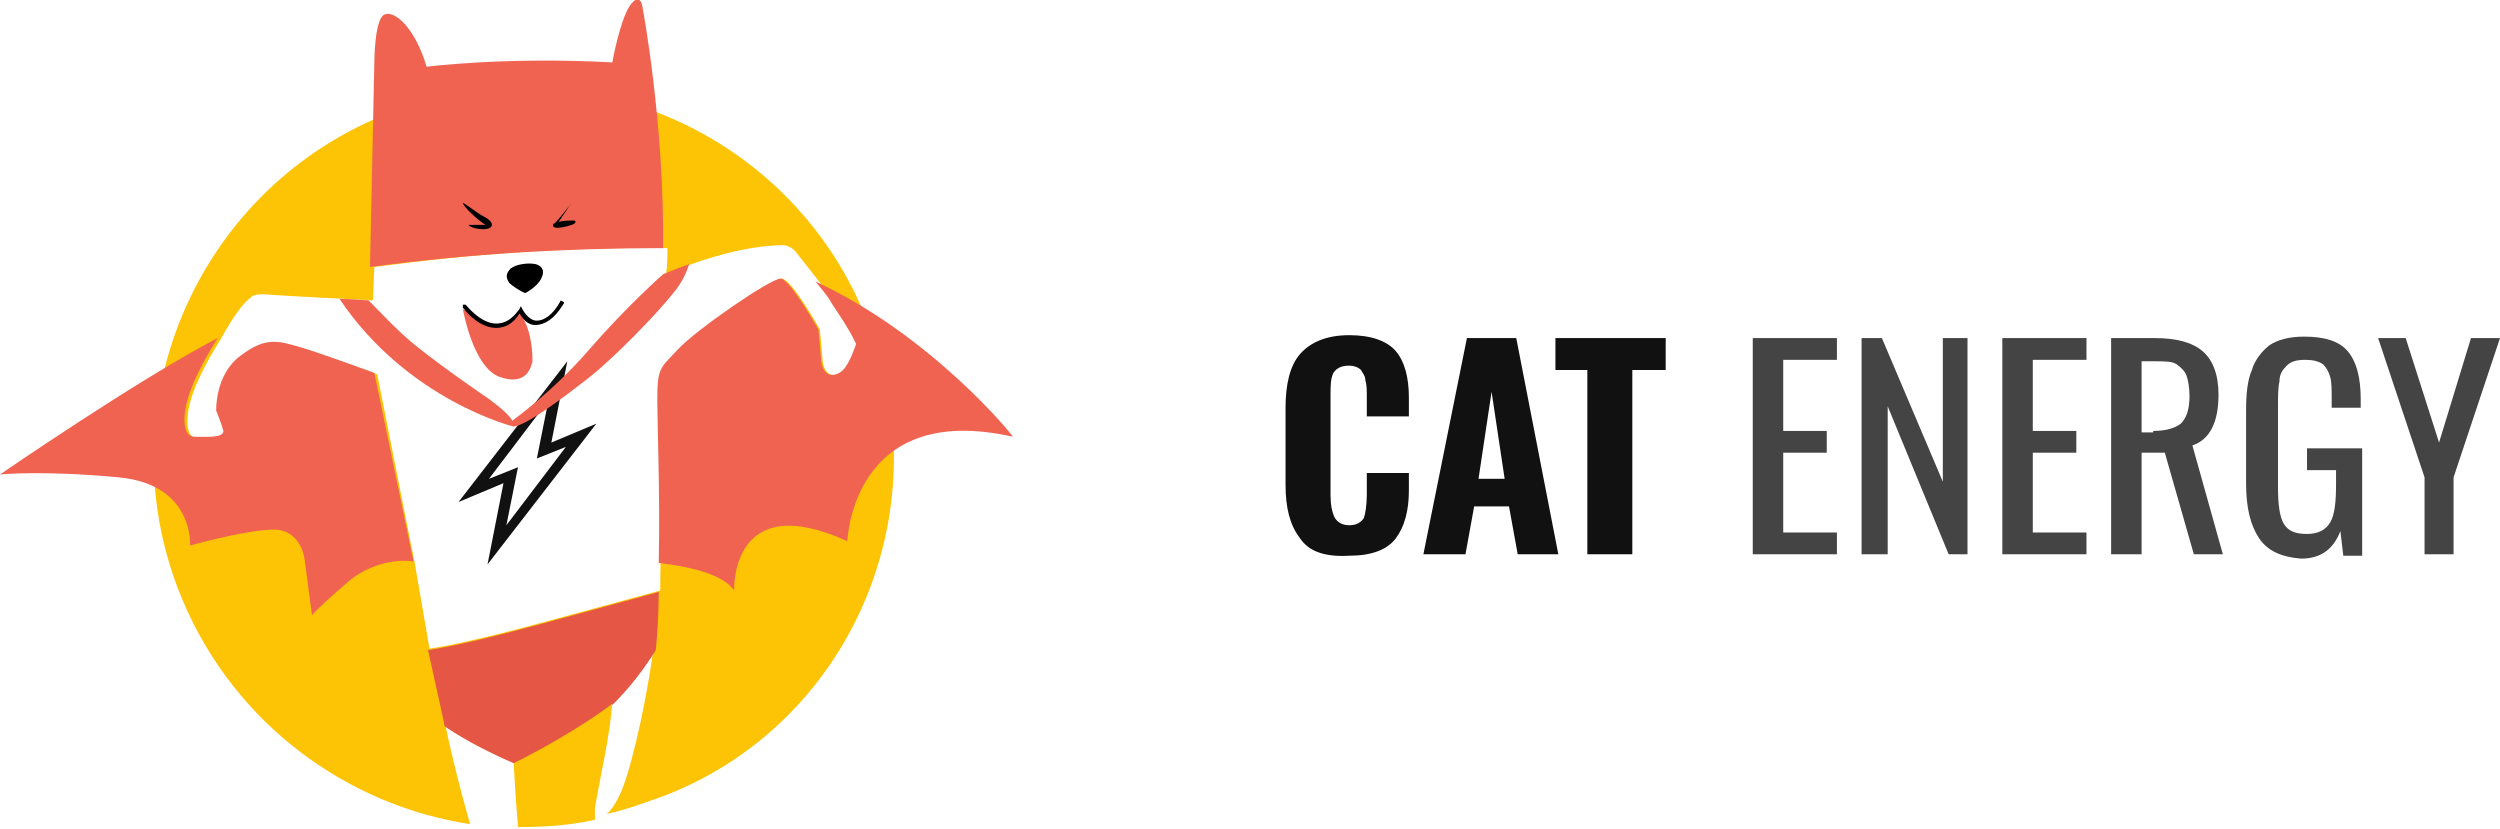
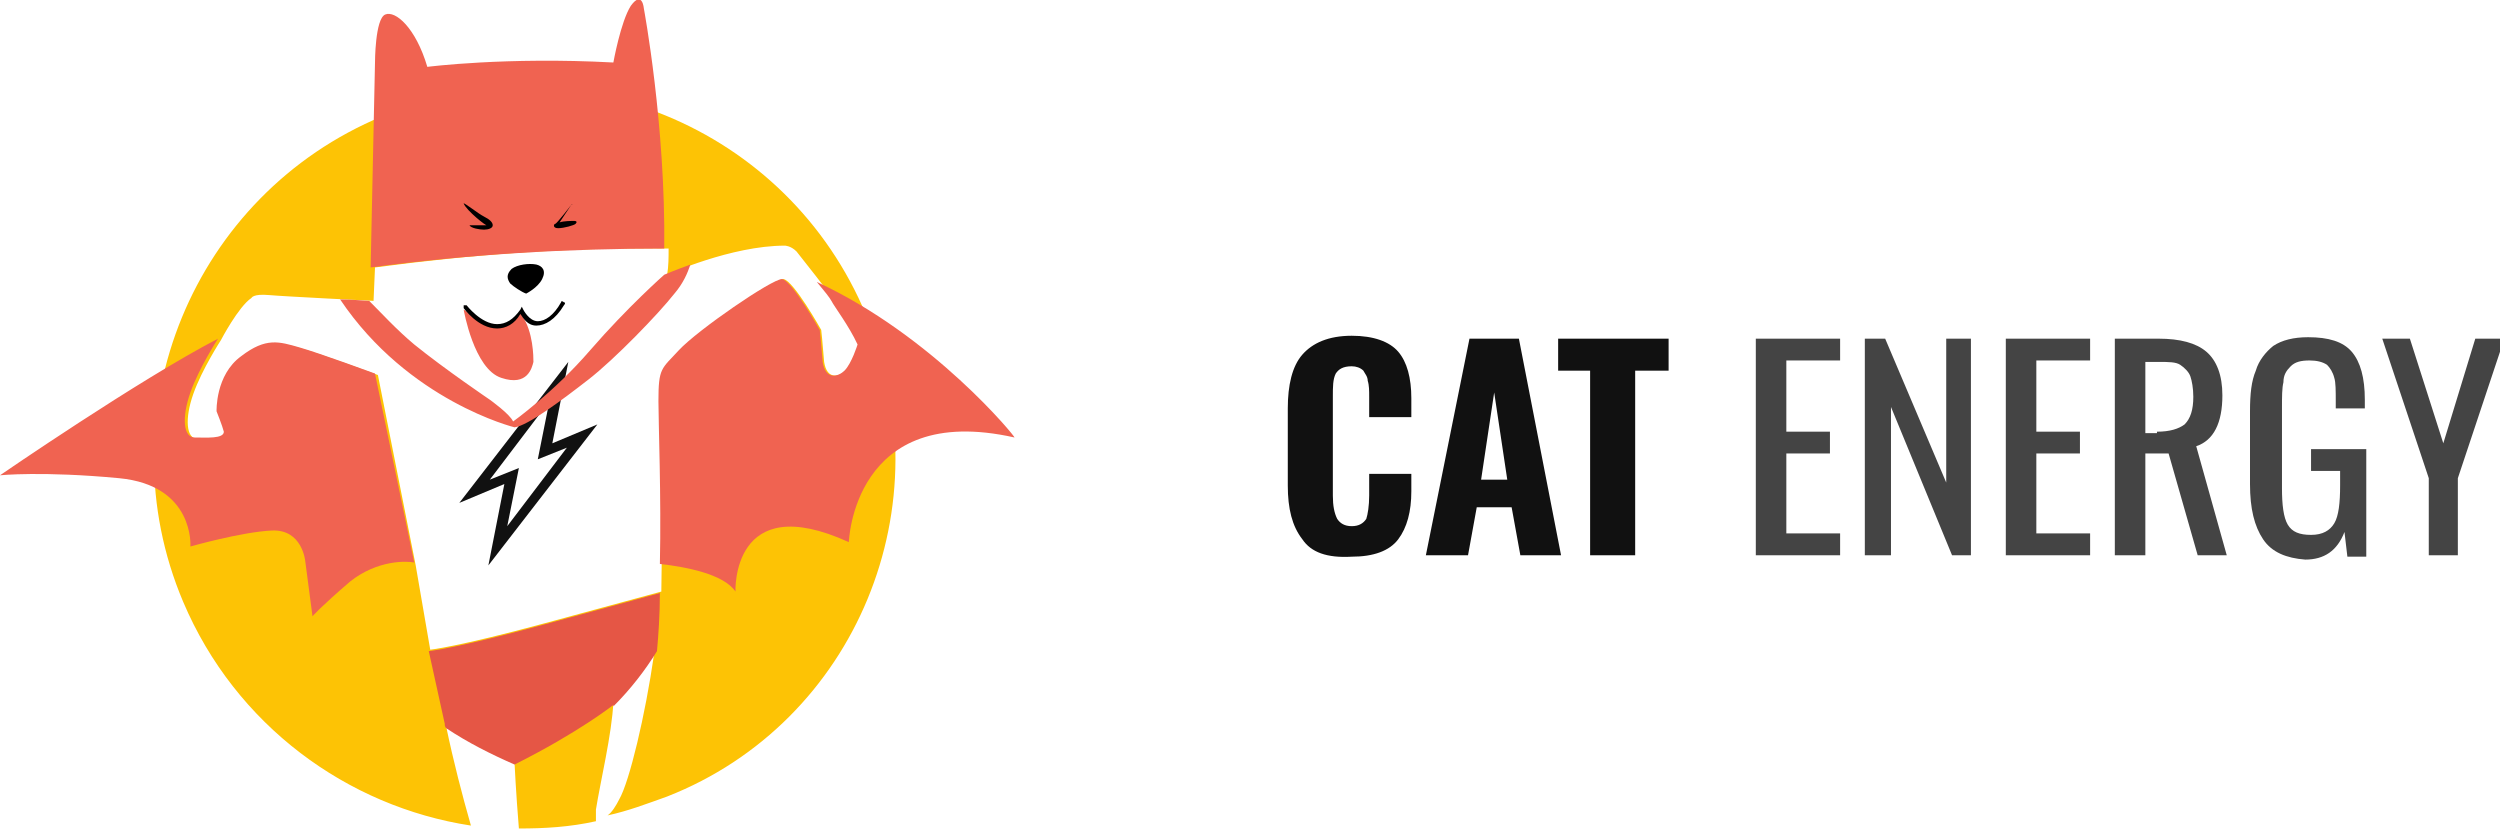
- <svg xmlns="http://www.w3.org/2000/svg" version="1.1" id="Layer_2" x="0px" y="0px" viewBox="0 0 172.3 57.1" style="enable-background:new 0 0 172.3 57.1;" xml:space="preserve">
-   <style type="text/css">
-     .st0 {
-       fill: #FDC305;
-     }
-     .st1 {
-       fill: #F06351;
-     }
-     .st2 {
-       fill: #E55645;
-     }
-     .st3 {
-       fill: #111111;
-     }
-     .st4 {
-       fill: #444444;
-     }
-   </style>
-   <path class="st0" d="M59.6,21.7C54.2,8.7,39.3,2.6,26.3,8S7.1,28.4,12.6,41.4c3.6,8.5,11.3,14.1,19.8,15.4c-0.6-2.1-1.2-4.4-1.7-6.8   c1.5,1,3.1,1.8,4.7,2.5c0,0,0,0,0,0c0,0,0.1,2.1,0.3,4.5c1.8,0,3.5-0.1,5.3-0.5c0-0.2,0-0.4,0-0.8c0.3-1.9,1.1-5.2,1.2-7.4   c1.1-1.1,2.1-2.3,2.9-3.7c0,0,0,0,0,0c0,0.1,0,0.3-0.1,0.4c-0.6,4.2-1.7,8.8-2.4,10c-0.2,0.4-0.5,0.9-0.8,1.1   c1.4-0.3,2.7-0.8,4.1-1.3C58.9,49.7,65.1,34.7,59.6,21.7z M58.2,25.5c-0.4,0.4-1.3,0.7-1.5-0.6c-0.1-1.3-0.2-2.2-0.2-2.2   s-1.9-3.4-2.6-3.5c-0.7,0-5.8,3.5-7.1,4.9c-1.2,1.3-1.4,1.2-1.4,3.5c0,1.7,0.2,8.1,0.1,13.1v0v0c0,0-2.2,0.6-8.1,2.2   c-5.9,1.6-7.8,1.8-7.8,1.8l-1-5.8c0,0,0,0,0,0c0,0,0,0,0,0c0,0,0,0,0,0c0,0,0,0,0,0c0,0,0,0,0,0c0,0,0,0,0,0l-2.6-13.1   c0,0-3.8-1.4-5.2-1.8c-1.4-0.4-2.3-0.7-4,0.6c-1.8,1.3-1.7,3.8-1.7,3.8s0.4,1,0.5,1.4c0,0.5-1.2,0.4-2,0.4s-0.9-1.4-0.3-3.1   c0.6-1.7,1.9-3.7,1.9-3.7s1.2-2.3,2.1-2.9c0,0,0.1-0.3,1.2-0.2c1.1,0.1,7.2,0.4,7.2,0.4l0.1-2.3c6.7-0.9,13.4-1.4,20.2-1.3   c0,0.6,0,1.2-0.1,1.8c0,0,4.4-2,8.1-2c0,0,0.4,0,0.8,0.4c0.3,0.4,2.4,3,2.6,3.4c0.2,0.4,1.2,1.7,1.8,3C59,23.7,58.6,25.1,58.2,25.5z   " />
-   <path class="st1" d="M56.2,19.4c0.5,0.6,0.9,1.1,1,1.3c0.2,0.4,1.2,1.7,1.8,3c0,0-0.4,1.3-0.9,1.8c-0.4,0.4-1.3,0.7-1.5-0.6   c-0.1-1.3-0.2-2.2-0.2-2.2s-1.9-3.4-2.6-3.5c-0.7,0-5.8,3.5-7.1,4.9c-1.2,1.3-1.4,1.2-1.4,3.5c0,1.5,0.2,6.6,0.1,11.2   c1.8,0.2,4.4,0.7,5.2,1.9c0,0-0.3-7.1,7.8-3.4c0,0,0.3-9.7,11.4-7.2C69.9,30.1,64.2,23.1,56.2,19.4z" />
-   <path class="st1" d="M45.7,17.1c0.1-8.5-1.4-16.5-1.4-16.5s-0.1-1.3-0.9-0.2c-0.7,1.1-1.2,3.9-1.2,3.9c-7.4-0.4-12.8,0.3-12.8,0.3   c-0.8-2.7-2.2-3.9-2.9-3.6c-0.7,0.3-0.7,3.3-0.7,3.3l-0.3,14.1C32.2,17.5,39,17.1,45.7,17.1z" />
-   <path class="st2" d="M45.2,44.8c0.1-1.1,0.2-2.5,0.2-4c0,0-2.2,0.6-8.1,2.2c-5.9,1.6-7.8,1.8-7.8,1.8l1.1,5c0,0.1,0,0.2,0.1,0.3   c1.5,1,3.1,1.8,4.7,2.5c4.4-2.2,6.8-4.1,6.8-4.1c0,0,0,0,0,0.1C43.4,47.4,44.4,46.1,45.2,44.8z" />
-   <path d="M31.9,14c0-0.1,1,0.7,1.4,0.9s0.6,0.4,0.6,0.6s-0.3,0.3-0.6,0.3s-0.9-0.1-1-0.3c0,0,0.6,0,0.9,0h0.3   C33.5,15.6,32.1,14.5,31.9,14z" />
-   <path d="M39.3,14.1c0,0-1,1.3-1.1,1.3s-0.2,0.3,0.2,0.3s1.1-0.2,1.2-0.3s0.1-0.2-0.1-0.2c-0.2,0-0.7,0-1,0.1L39.3,14.1   C39.4,14.1,39.4,14,39.3,14.1z" />
-   <path d="M36.2,20.2c0,0,0.8-0.4,1.1-1s0-0.9-0.4-1c-0.5-0.1-1.3,0-1.7,0.3c-0.4,0.4-0.3,0.7-0.1,1C35.3,19.7,35.9,20.1,36.2,20.2z" />
-   <path class="st1" d="M35.8,21.4c0,0-0.2,0.4-0.5,0.6c-0.2,0.2-0.6,0.4-1,0.4c-0.6,0-1.1-0.2-1.5-0.4c-0.2-0.1-0.4-0.3-0.5-0.4   c-0.2-0.2-0.4-0.3-0.4-0.3s0.7,4.1,2.6,4.7c1.8,0.6,2.1-0.7,2.2-1.1c0-0.3,0-2.1-0.8-3.2C35.9,21.4,35.9,21.6,35.8,21.4z" />
-   <g>
-     <path d="M34.2,22.6C34.1,22.6,34.1,22.6,34.2,22.6c-1.3,0-2.3-1.4-2.3-1.4c0-0.1,0-0.2,0-0.2c0.1,0,0.2,0,0.2,0c0,0,1,1.3,2.1,1.3     c0,0,0,0,0,0c0.6,0,1.1-0.3,1.6-1l0.1-0.2l0.1,0.2c0,0,0.4,0.8,1,0.8c0.5,0,1.1-0.4,1.6-1.3c0-0.1,0.1-0.1,0.2,0     c0.1,0,0.1,0.1,0,0.2c-0.6,1-1.3,1.4-1.9,1.4c-0.6,0-0.9-0.5-1.1-0.8C35.4,22.3,34.8,22.6,34.2,22.6z" />
-   </g>
-   <path class="st3" d="M41.1,29.2l-3.1,1.3l1.1-5.6l-7.5,9.7l3.1-1.3l-1.1,5.6L41.1,29.2z M33.7,33l4.1-5.4l-0.8,4l2-0.8l-4.1,5.4   l0.8-4L33.7,33z" />
-   <path class="st1" d="M45.7,18.9c0,0-2.5,2.2-5.1,5.2c-2.5,2.9-5.3,4.9-5.3,4.9c-0.2-0.5-1.6-1.5-1.6-1.5s-3.1-2.1-5.2-3.8   c-1.2-1-2.3-2.2-3.1-3c-0.3,0-1.1-0.1-2-0.1c4.7,7,12,8.8,12,8.8c0.9-0.1,3.3-1.9,5.1-3.3s4.8-4.5,5.9-5.9c0.6-0.7,0.9-1.4,1.1-2   C46.4,18.6,45.7,18.9,45.7,18.9z" />
-   <path class="st1" d="M25.8,25.7c0,0-3.8-1.4-5.2-1.8c-1.4-0.4-2.3-0.7-4,0.6c-1.8,1.3-1.7,3.8-1.7,3.8s0.4,1,0.5,1.4   c0,0.5-1.2,0.4-2,0.4s-0.9-1.4-0.3-3.1c0.6-1.7,1.9-3.7,1.9-3.7c-5.4,2.8-15,9.4-15,9.4s2.9-0.3,8.2,0.2c5.2,0.5,4.9,4.7,4.9,4.7   s3.5-1,5.6-1.1c2.1-0.1,2.3,2.1,2.3,2.1l0.5,3.8c0,0,0.5-0.6,2.6-2.4c1.9-1.5,3.9-1.4,4.4-1.3c0,0,0,0,0,0L25.8,25.7z" />
-   <g>
-     <path class="st3" d="M89.6,37.1c-0.7-0.9-1-2.1-1-3.7v-5.3c0-1.6,0.3-2.9,1-3.7c0.7-0.8,1.8-1.3,3.4-1.3c1.5,0,2.6,0.4,3.2,1.1     c0.6,0.7,0.9,1.8,0.9,3.2v1.3h-2.9v-1.4c0-0.4,0-0.8-0.1-1.1c0-0.3-0.2-0.5-0.3-0.7c-0.2-0.2-0.5-0.3-0.8-0.3     c-0.6,0-0.9,0.2-1.1,0.5c-0.2,0.4-0.2,0.9-0.2,1.6v6.8c0,0.7,0.1,1.2,0.3,1.6c0.2,0.3,0.5,0.5,1,0.5c0.5,0,0.8-0.2,1-0.5     c0.1-0.3,0.2-0.9,0.2-1.6v-1.5h2.9v1.2c0,1.4-0.3,2.5-0.9,3.3c-0.6,0.8-1.7,1.2-3.2,1.2C91.3,38.4,90.2,38,89.6,37.1z" />
-     <path class="st3" d="M101.1,23.3h3.4l2.9,14.9h-2.8l-0.6-3.3h-2.4l-0.6,3.3h-2.9L101.1,23.3z M103.7,33l-0.9-6l-0.9,6H103.7z" />
-     <path class="st3" d="M109.5,25.5h-2.3v-2.2h7.6v2.2h-2.3v12.7h-3.1V25.5z" />
-     <path class="st4" d="M120.8,23.3h5.8v1.5h-3.7v4.9h3v1.5h-3v5.5h3.7v1.5h-5.8V23.3z" />
-     <path class="st4" d="M128.3,23.3h1.4l4.2,9.9v-9.9h1.7v14.9h-1.3L130.1,28v10.2h-1.8V23.3z" />
-     <path class="st4" d="M138,23.3h5.8v1.5h-3.7v4.9h3v1.5h-3v5.5h3.7v1.5H138V23.3z" />
-     <path class="st4" d="M145.5,23.3h3c1.5,0,2.6,0.3,3.3,0.9c0.7,0.6,1.1,1.6,1.1,3c0,1.9-0.6,3.1-1.8,3.5l2.1,7.5h-2l-2-7h-1.6v7     h-2.1V23.3z M148.4,29.7c0.9,0,1.5-0.2,1.9-0.5c0.4-0.4,0.6-1,0.6-1.9c0-0.6-0.1-1.1-0.2-1.4c-0.1-0.3-0.4-0.6-0.7-0.8     c-0.3-0.2-0.8-0.2-1.5-0.2h-0.9v4.9H148.4z" />
-     <path class="st4" d="M155.7,37.1c-0.6-0.9-0.9-2.1-0.9-3.8v-5c0-1.2,0.1-2.1,0.4-2.8c0.2-0.7,0.7-1.3,1.2-1.7     c0.6-0.4,1.4-0.6,2.4-0.6c1.4,0,2.4,0.3,3,1c0.6,0.7,0.9,1.8,0.9,3.3v0.6h-2v-0.5c0-0.7,0-1.3-0.1-1.6c-0.1-0.4-0.3-0.7-0.5-0.9     c-0.3-0.2-0.7-0.3-1.2-0.3c-0.6,0-1,0.1-1.3,0.4c-0.3,0.3-0.5,0.6-0.5,1.1c-0.1,0.4-0.1,1-0.1,1.8v5.5c0,1.1,0.1,2,0.4,2.5     c0.3,0.5,0.8,0.7,1.6,0.7c0.8,0,1.3-0.3,1.6-0.8c0.3-0.5,0.4-1.4,0.4-2.6v-1H159v-1.5h3.8v7.4h-1.3l-0.2-1.7     c-0.5,1.3-1.4,1.9-2.7,1.9C157.3,38.4,156.3,38,155.7,37.1z" />
-     <path class="st4" d="M167.1,32.9l-3.2-9.6h1.9l2.3,7.2l2.2-7.2h2l-3.2,9.6v5.3h-2V32.9z" />
-   </g>
+ <svg xmlns="http://www.w3.org/2000/svg" id="Layer_2" width="172" height="57" viewBox="0 0 172 57">
+   <style>.st1{fill:#f06351}.st3{fill:#111}.st4{fill:#444}</style>
+   <path d="M59.6 21.7C54.2 8.7 39.3 2.6 26.3 8S7.1 28.4 12.6 41.4c3.6 8.5 11.3 14.1 19.8 15.4-.6-2.1-1.2-4.4-1.7-6.8 1.5 1 3.1 1.8 4.7 2.5 0 0 .1 2.1.3 4.5 1.8 0 3.5-.1 5.3-.5v-.8c.3-1.9 1.1-5.2 1.2-7.4 1.1-1.1 2.1-2.3 2.9-3.7 0 .1 0 .3-.1.4-.6 4.2-1.7 8.8-2.4 10-.2.4-.5.9-.8 1.1 1.4-.3 2.7-.8 4.1-1.3 13-5.1 19.2-20.1 13.7-33.1zm-1.4 3.8c-.4.4-1.3.7-1.5-.6-.1-1.3-.2-2.2-.2-2.2s-1.9-3.4-2.6-3.5c-.7 0-5.8 3.5-7.1 4.9-1.2 1.3-1.4 1.2-1.4 3.5 0 1.7.2 8.1.1 13.1 0 0-2.2.6-8.1 2.2-5.9 1.6-7.8 1.8-7.8 1.8l-1-5.8L26 25.8s-3.8-1.4-5.2-1.8c-1.4-.4-2.3-.7-4 .6-1.8 1.3-1.7 3.8-1.7 3.8s.4 1 .5 1.4c0 .5-1.2.4-2 .4s-.9-1.4-.3-3.1c.6-1.7 1.9-3.7 1.9-3.7s1.2-2.3 2.1-2.9c0 0 .1-.3 1.2-.2 1.1.1 7.2.4 7.2.4l.1-2.3c6.7-.9 13.4-1.4 20.2-1.3 0 .6 0 1.2-.1 1.8 0 0 4.4-2 8.1-2 0 0 .4 0 .8.4.3.4 2.4 3 2.6 3.4.2.4 1.2 1.7 1.8 3-.2 0-.6 1.4-1 1.8z" fill="#fdc305" />
+   <path class="st1" d="M56.2 19.4c.5.6.9 1.1 1 1.3.2.4 1.2 1.7 1.8 3 0 0-.4 1.3-.9 1.8-.4.4-1.3.7-1.5-.6-.1-1.3-.2-2.2-.2-2.2s-1.9-3.4-2.6-3.5c-.7 0-5.8 3.5-7.1 4.9-1.2 1.3-1.4 1.2-1.4 3.5 0 1.5.2 6.6.1 11.2 1.8.2 4.4.7 5.2 1.9 0 0-.3-7.1 7.8-3.4 0 0 .3-9.7 11.4-7.2.1 0-5.6-7-13.6-10.7zM45.7 17.1C45.8 8.6 44.3.6 44.3.6s-.1-1.3-.9-.2c-.7 1.1-1.2 3.9-1.2 3.9-7.4-.4-12.8.3-12.8.3-.8-2.7-2.2-3.9-2.9-3.6-.7.3-.7 3.3-.7 3.3l-.3 14.1c6.7-.9 13.5-1.3 20.2-1.3z" />
+   <path d="M45.2 44.8c.1-1.1.2-2.5.2-4 0 0-2.2.6-8.1 2.2-5.9 1.6-7.8 1.8-7.8 1.8l1.1 5c0 .1 0 .2.1.3 1.5 1 3.1 1.8 4.7 2.5 4.4-2.2 6.8-4.1 6.8-4.1v.1c1.2-1.2 2.2-2.5 3-3.8z" fill="#e55645" />
+   <path d="M31.9 14c0-.1 1 .7 1.4.9s.6.4.6.6-.3.3-.6.3-.9-.1-1-.3h1.2c0 .1-1.4-1-1.6-1.5zM39.3 14.1s-1 1.3-1.1 1.3-.2.3.2.3 1.1-.2 1.2-.3.1-.2-.1-.2-.7 0-1 .1l.8-1.2c.1 0 .1-.1 0 0zM36.2 20.2s.8-.4 1.1-1 0-.9-.4-1c-.5-.1-1.3 0-1.7.3-.4.4-.3.7-.1 1 .2.2.8.6 1.1.7z" />
+   <path class="st1" d="M35.8 21.4s-.2.4-.5.6c-.2.2-.6.4-1 .4-.6 0-1.1-.2-1.5-.4-.2-.1-.4-.3-.5-.4-.2-.2-.4-.3-.4-.3s.7 4.1 2.6 4.7c1.8.6 2.1-.7 2.2-1.1 0-.3 0-2.1-.8-3.2 0-.3 0-.1-.1-.3z" />
+   <path d="M34.2 22.6c-.1 0-.1 0 0 0-1.3 0-2.3-1.4-2.3-1.4V21h.2s1 1.3 2.1 1.3c.6 0 1.1-.3 1.6-1l.1-.2.1.2s.4.8 1 .8c.5 0 1.1-.4 1.6-1.3 0-.1.1-.1.2 0 .1 0 .1.1 0 .2-.6 1-1.3 1.4-1.9 1.4-.6 0-.9-.5-1.1-.8-.4.7-1 1-1.6 1z" />
+   <path class="st3" d="M41.1 29.2L38 30.5l1.1-5.6-7.5 9.7 3.1-1.3-1.1 5.6 7.5-9.7zM33.7 33l4.1-5.4-.8 4 2-.8-4.1 5.4.8-4-2 .8z" />
+   <path class="st1" d="M45.7 18.9s-2.5 2.2-5.1 5.2C38.1 27 35.3 29 35.3 29c-.2-.5-1.6-1.5-1.6-1.5s-3.1-2.1-5.2-3.8c-1.2-1-2.3-2.2-3.1-3-.3 0-1.1-.1-2-.1 4.7 7 12 8.8 12 8.8.9-.1 3.3-1.9 5.1-3.3s4.8-4.5 5.9-5.9c.6-.7.9-1.4 1.1-2-1.1.4-1.8.7-1.8.7zM25.8 25.7s-3.8-1.4-5.2-1.8c-1.4-.4-2.3-.7-4 .6-1.8 1.3-1.7 3.8-1.7 3.8s.4 1 .5 1.4c0 .5-1.2.4-2 .4s-.9-1.4-.3-3.1c.6-1.7 1.9-3.7 1.9-3.7-5.4 2.8-15 9.4-15 9.4s2.9-.3 8.2.2c5.2.5 4.9 4.7 4.9 4.7s3.5-1 5.6-1.1c2.1-.1 2.3 2.1 2.3 2.1l.5 3.8s.5-.6 2.6-2.4c1.9-1.5 3.9-1.4 4.4-1.3l-2.7-13z" />
+   <path class="st3" d="M89.6 37.1c-.7-.9-1-2.1-1-3.7v-5.3c0-1.6.3-2.9 1-3.7.7-.8 1.8-1.3 3.4-1.3 1.5 0 2.6.4 3.2 1.1.6.7.9 1.8.9 3.2v1.3h-2.9v-1.4c0-.4 0-.8-.1-1.1 0-.3-.2-.5-.3-.7-.2-.2-.5-.3-.8-.3-.6 0-.9.2-1.1.5-.2.4-.2.9-.2 1.6v6.8c0 .7.1 1.2.3 1.6.2.3.5.5 1 .5s.8-.2 1-.5c.1-.3.2-.9.2-1.6v-1.5h2.9v1.2c0 1.4-.3 2.5-.9 3.3-.6.8-1.7 1.2-3.2 1.2-1.7.1-2.8-.3-3.4-1.2zM101.1 23.3h3.4l2.9 14.9h-2.8l-.6-3.3h-2.4l-.6 3.3h-2.9l3-14.9zm2.6 9.7l-.9-6-.9 6h1.8zM109.5 25.5h-2.3v-2.2h7.6v2.2h-2.3v12.7h-3.1V25.5z" />
+   <path class="st4" d="M120.8 23.3h5.8v1.5h-3.7v4.9h3v1.5h-3v5.5h3.7v1.5h-5.8V23.3zM128.3 23.3h1.4l4.2 9.9v-9.9h1.7v14.9h-1.3L130.1 28v10.2h-1.8V23.3zM138 23.3h5.8v1.5h-3.7v4.9h3v1.5h-3v5.5h3.7v1.5H138V23.3zM145.5 23.3h3c1.5 0 2.6.3 3.3.9.7.6 1.1 1.6 1.1 3 0 1.9-.6 3.1-1.8 3.5l2.1 7.5h-2l-2-7h-1.6v7h-2.1V23.3zm2.9 6.4c.9 0 1.5-.2 1.9-.5.4-.4.6-1 .6-1.9 0-.6-.1-1.1-.2-1.4-.1-.3-.4-.6-.7-.8-.3-.2-.8-.2-1.5-.2h-.9v4.9h.8zM155.7 37.1c-.6-.9-.9-2.1-.9-3.8v-5c0-1.2.1-2.1.4-2.8.2-.7.7-1.3 1.2-1.7.6-.4 1.4-.6 2.4-.6 1.4 0 2.4.3 3 1 .6.7.9 1.8.9 3.3v.6h-2v-.5c0-.7 0-1.3-.1-1.6-.1-.4-.3-.7-.5-.9-.3-.2-.7-.3-1.2-.3-.6 0-1 .1-1.3.4-.3.3-.5.6-.5 1.1-.1.4-.1 1-.1 1.8v5.5c0 1.1.1 2 .4 2.5.3.5.8.7 1.6.7s1.3-.3 1.6-.8c.3-.5.4-1.4.4-2.6v-1h-2v-1.5h3.8v7.4h-1.3l-.2-1.7c-.5 1.3-1.4 1.9-2.7 1.9-1.3-.1-2.3-.5-2.9-1.4zM167.1 32.9l-3.2-9.6h1.9l2.3 7.2 2.2-7.2h2l-3.2 9.6v5.3h-2v-5.3z" />
</svg>
